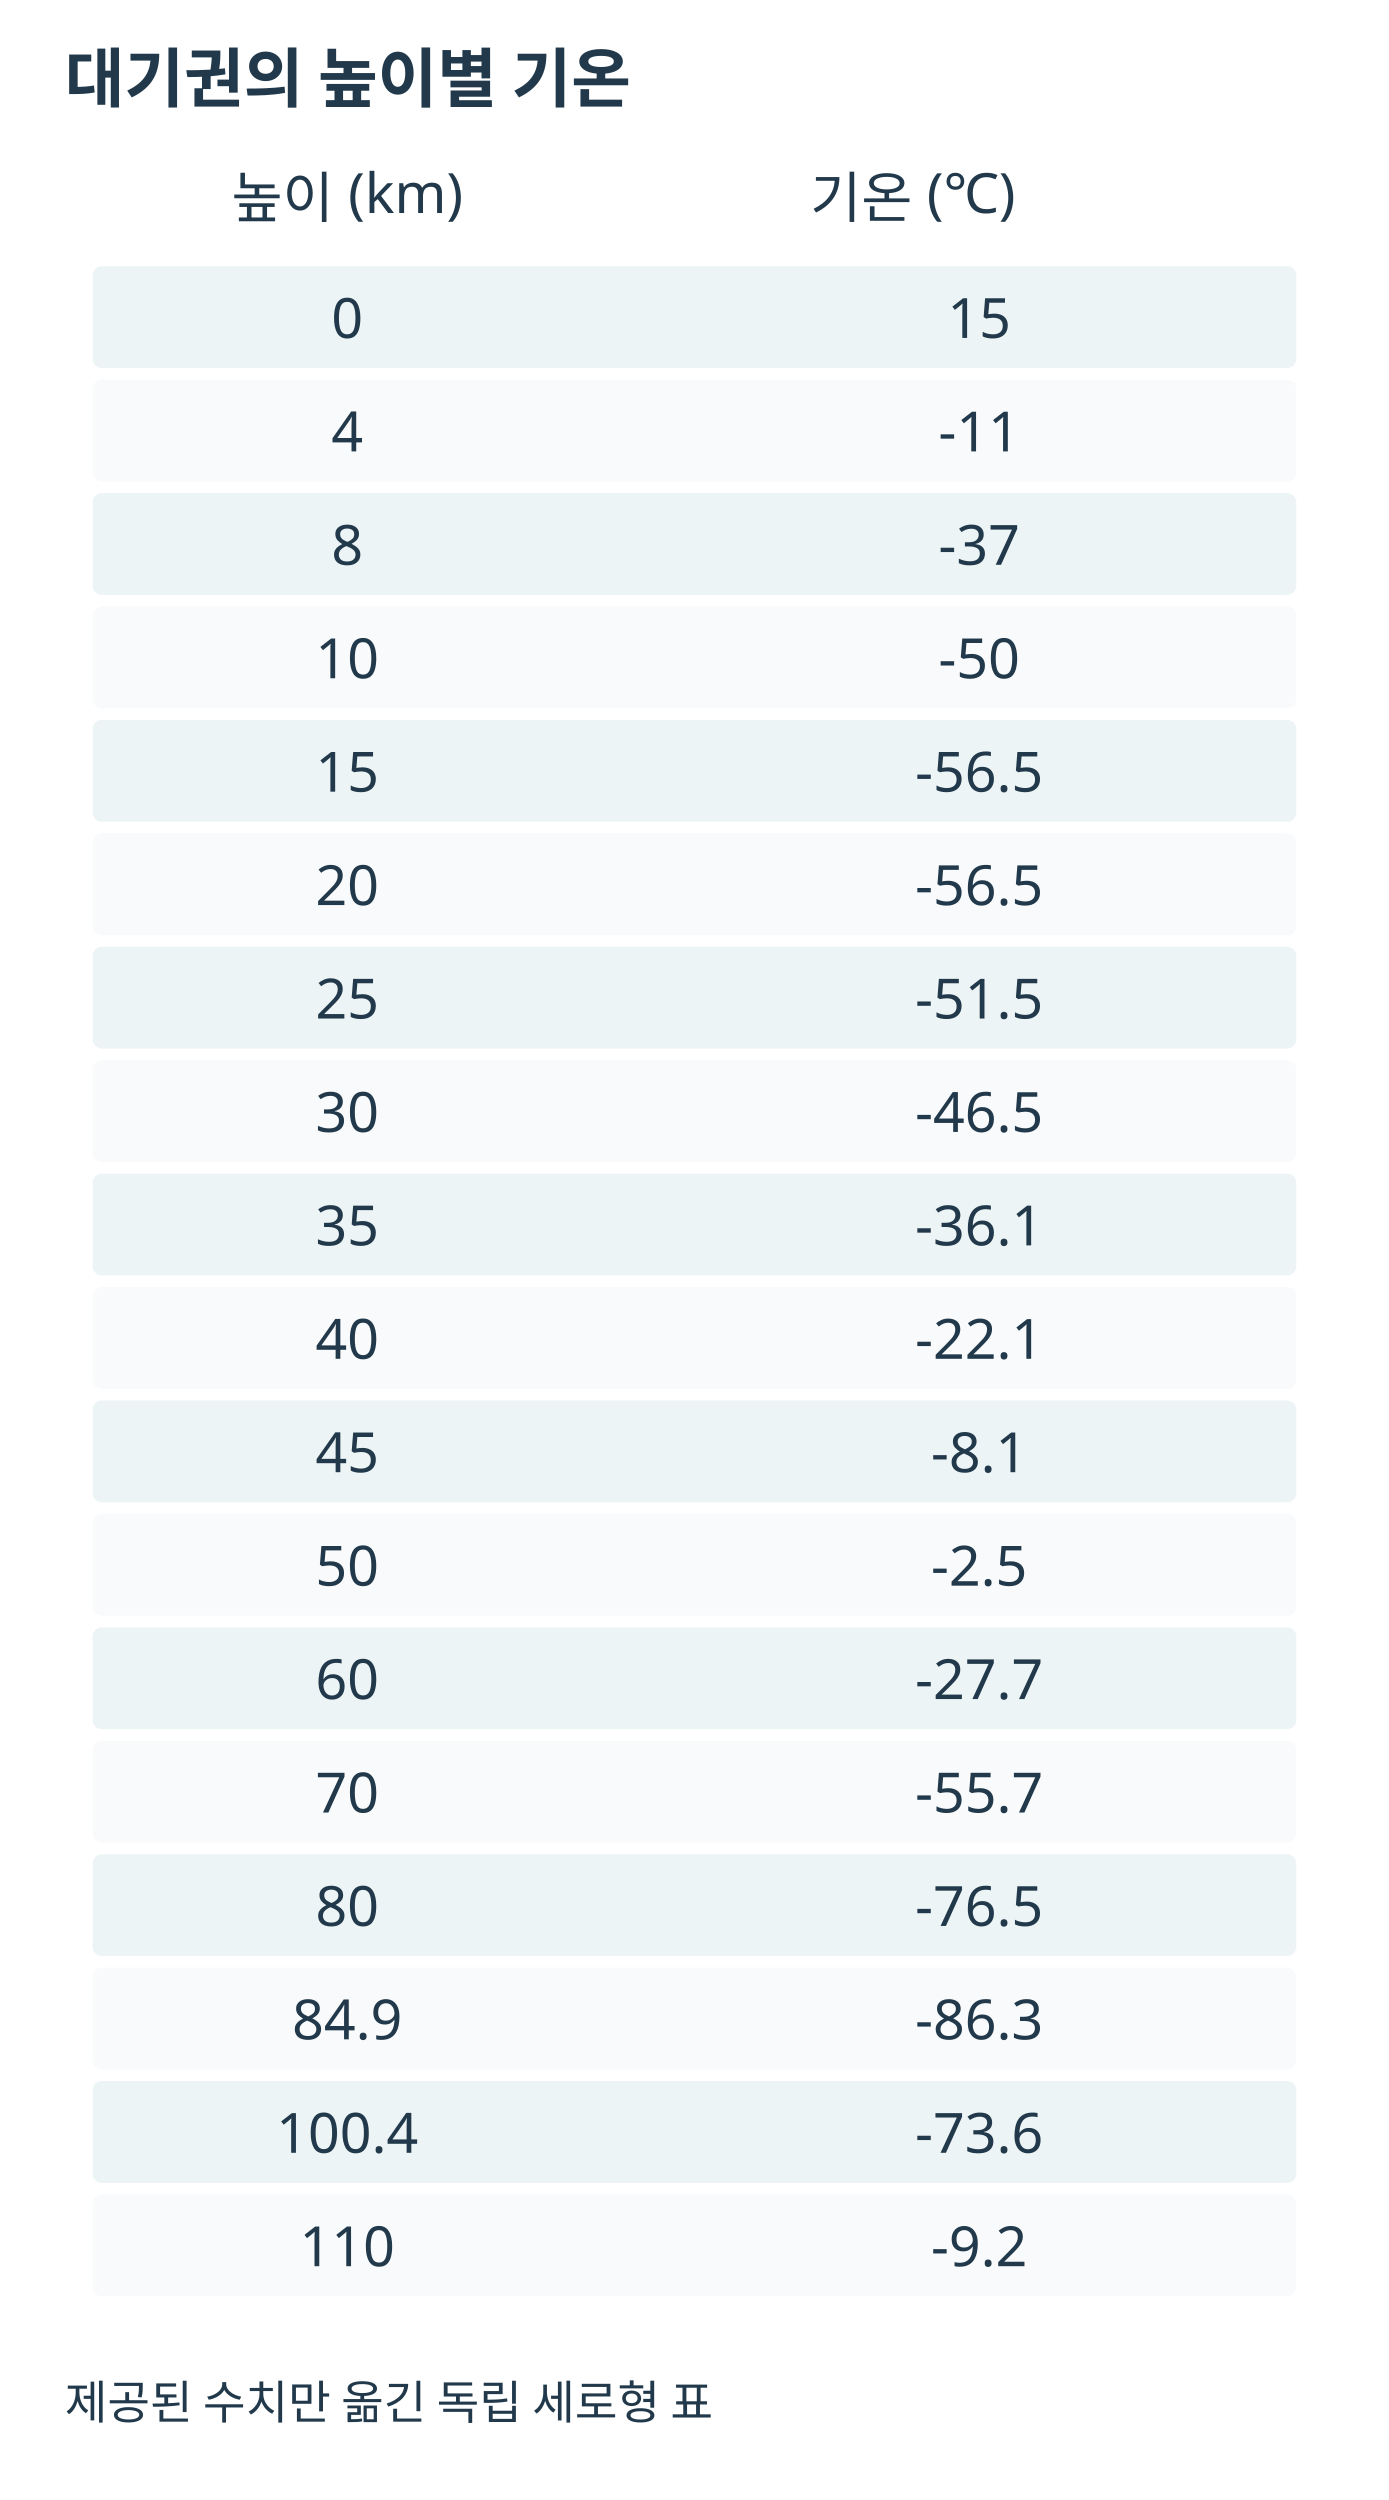
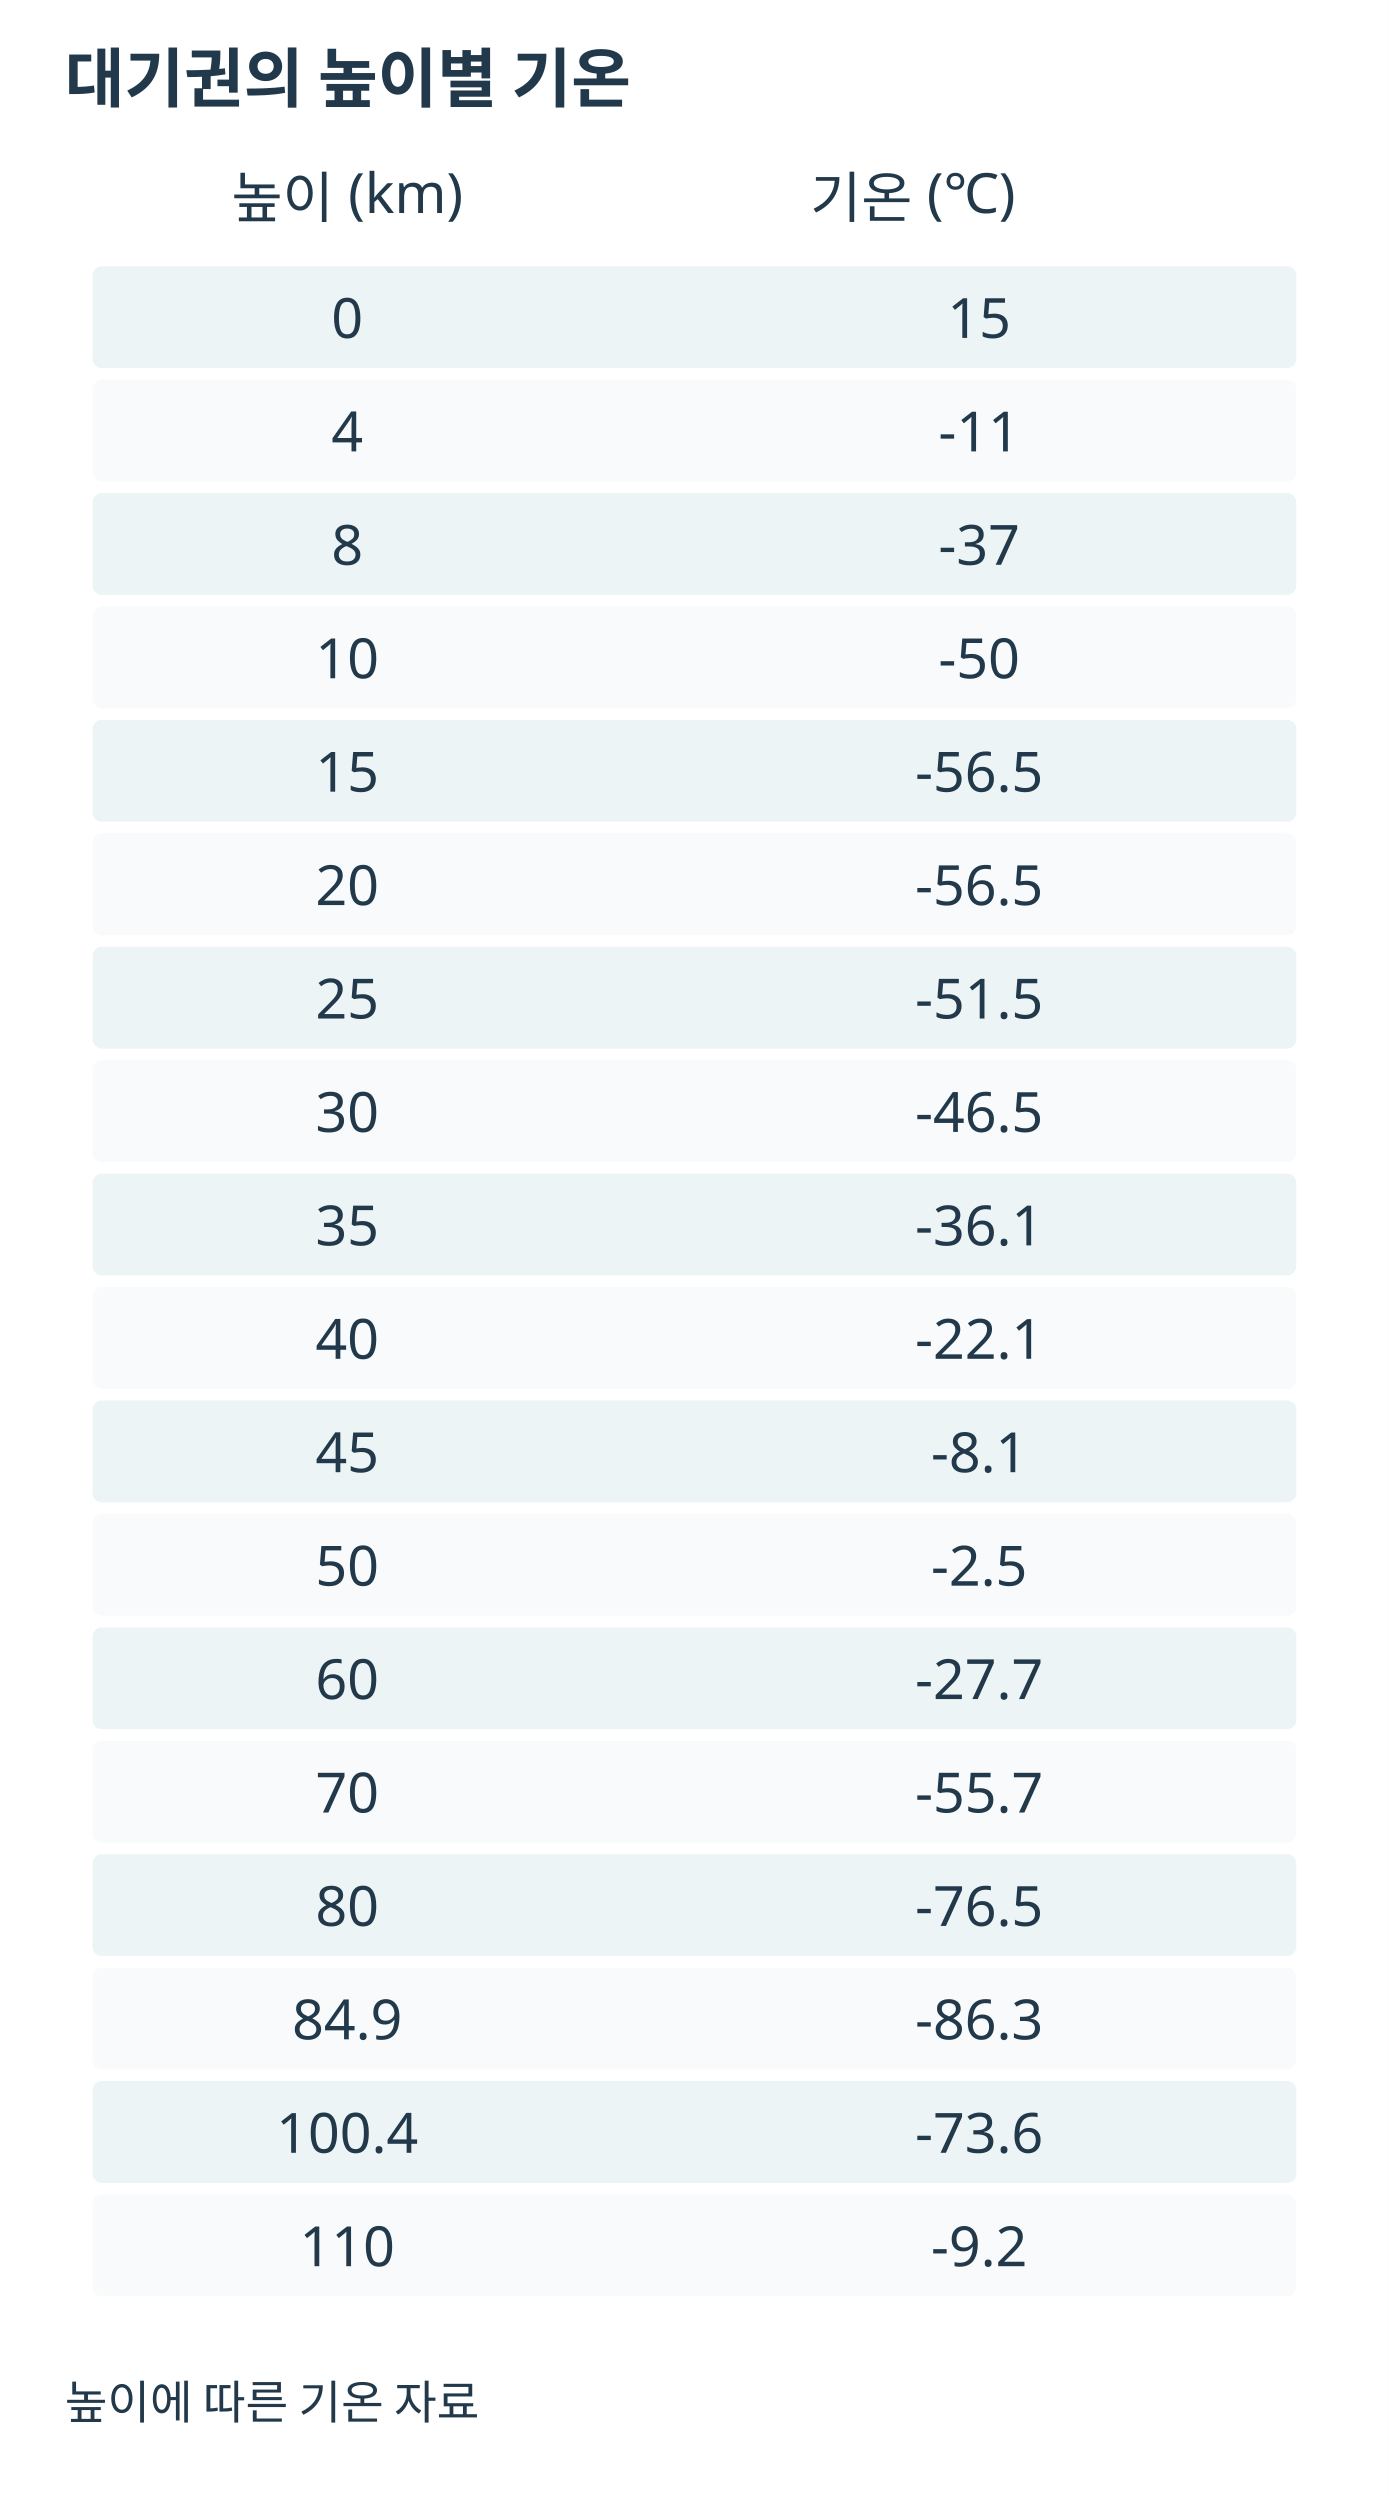
<svg xmlns="http://www.w3.org/2000/svg" viewBox="0 0 600 1080" role="img" aria-labelledby="title desc">
  <rect width="600" height="1080" fill="#fff" />
  <g font-family="Malgun Gothic, Apple SD Gothic Neo, sans-serif">
    <text x="28" y="44" font-size="28" fill="#21394a" text-anchor="start" font-weight="bold">대기권의 높이별 기온</text>
    <text x="100" y="94" font-size="24" fill="#21394a" text-anchor="start" font-weight="normal">높이 (km)</text>
    <text x="350" y="94" font-size="24" fill="#21394a" text-anchor="start" font-weight="normal">기온 (℃)</text>
    <rect x="40" y="115" width="520" height="44" rx="4" fill="#edf4f6" stroke="none" />
    <text x="150" y="146" font-size="24" fill="#21394a" text-anchor="middle" font-weight="normal">0</text>
    <text x="423" y="146" font-size="24" fill="#21394a" text-anchor="middle" font-weight="normal">15</text>
    <rect x="40" y="164" width="520" height="44" rx="4" fill="#f8fafb" stroke="none" />
    <text x="150" y="195" font-size="24" fill="#21394a" text-anchor="middle" font-weight="normal">4</text>
    <text x="423" y="195" font-size="24" fill="#21394a" text-anchor="middle" font-weight="normal">-11</text>
    <rect x="40" y="213" width="520" height="44" rx="4" fill="#edf4f6" stroke="none" />
    <text x="150" y="244" font-size="24" fill="#21394a" text-anchor="middle" font-weight="normal">8</text>
    <text x="423" y="244" font-size="24" fill="#21394a" text-anchor="middle" font-weight="normal">-37</text>
    <rect x="40" y="262" width="520" height="44" rx="4" fill="#f8fafb" stroke="none" />
    <text x="150" y="293" font-size="24" fill="#21394a" text-anchor="middle" font-weight="normal">10</text>
    <text x="423" y="293" font-size="24" fill="#21394a" text-anchor="middle" font-weight="normal">-50</text>
    <rect x="40" y="311" width="520" height="44" rx="4" fill="#edf4f6" stroke="none" />
    <text x="150" y="342" font-size="24" fill="#21394a" text-anchor="middle" font-weight="normal">15</text>
    <text x="423" y="342" font-size="24" fill="#21394a" text-anchor="middle" font-weight="normal">-56.5</text>
    <rect x="40" y="360" width="520" height="44" rx="4" fill="#f8fafb" stroke="none" />
    <text x="150" y="391" font-size="24" fill="#21394a" text-anchor="middle" font-weight="normal">20</text>
    <text x="423" y="391" font-size="24" fill="#21394a" text-anchor="middle" font-weight="normal">-56.5</text>
    <rect x="40" y="409" width="520" height="44" rx="4" fill="#edf4f6" stroke="none" />
    <text x="150" y="440" font-size="24" fill="#21394a" text-anchor="middle" font-weight="normal">25</text>
    <text x="423" y="440" font-size="24" fill="#21394a" text-anchor="middle" font-weight="normal">-51.5</text>
    <rect x="40" y="458" width="520" height="44" rx="4" fill="#f8fafb" stroke="none" />
    <text x="150" y="489" font-size="24" fill="#21394a" text-anchor="middle" font-weight="normal">30</text>
    <text x="423" y="489" font-size="24" fill="#21394a" text-anchor="middle" font-weight="normal">-46.5</text>
    <rect x="40" y="507" width="520" height="44" rx="4" fill="#edf4f6" stroke="none" />
    <text x="150" y="538" font-size="24" fill="#21394a" text-anchor="middle" font-weight="normal">35</text>
    <text x="423" y="538" font-size="24" fill="#21394a" text-anchor="middle" font-weight="normal">-36.1</text>
    <rect x="40" y="556" width="520" height="44" rx="4" fill="#f8fafb" stroke="none" />
    <text x="150" y="587" font-size="24" fill="#21394a" text-anchor="middle" font-weight="normal">40</text>
    <text x="423" y="587" font-size="24" fill="#21394a" text-anchor="middle" font-weight="normal">-22.1</text>
    <rect x="40" y="605" width="520" height="44" rx="4" fill="#edf4f6" stroke="none" />
    <text x="150" y="636" font-size="24" fill="#21394a" text-anchor="middle" font-weight="normal">45</text>
    <text x="423" y="636" font-size="24" fill="#21394a" text-anchor="middle" font-weight="normal">-8.1</text>
    <rect x="40" y="654" width="520" height="44" rx="4" fill="#f8fafb" stroke="none" />
    <text x="150" y="685" font-size="24" fill="#21394a" text-anchor="middle" font-weight="normal">50</text>
    <text x="423" y="685" font-size="24" fill="#21394a" text-anchor="middle" font-weight="normal">-2.5</text>
    <rect x="40" y="703" width="520" height="44" rx="4" fill="#edf4f6" stroke="none" />
    <text x="150" y="734" font-size="24" fill="#21394a" text-anchor="middle" font-weight="normal">60</text>
    <text x="423" y="734" font-size="24" fill="#21394a" text-anchor="middle" font-weight="normal">-27.7</text>
    <rect x="40" y="752" width="520" height="44" rx="4" fill="#f8fafb" stroke="none" />
    <text x="150" y="783" font-size="24" fill="#21394a" text-anchor="middle" font-weight="normal">70</text>
    <text x="423" y="783" font-size="24" fill="#21394a" text-anchor="middle" font-weight="normal">-55.7</text>
    <rect x="40" y="801" width="520" height="44" rx="4" fill="#edf4f6" stroke="none" />
    <text x="150" y="832" font-size="24" fill="#21394a" text-anchor="middle" font-weight="normal">80</text>
    <text x="423" y="832" font-size="24" fill="#21394a" text-anchor="middle" font-weight="normal">-76.5</text>
    <rect x="40" y="850" width="520" height="44" rx="4" fill="#f8fafb" stroke="none" />
    <text x="150" y="881" font-size="24" fill="#21394a" text-anchor="middle" font-weight="normal">84.9</text>
    <text x="423" y="881" font-size="24" fill="#21394a" text-anchor="middle" font-weight="normal">-86.3</text>
    <rect x="40" y="899" width="520" height="44" rx="4" fill="#edf4f6" stroke="none" />
    <text x="150" y="930" font-size="24" fill="#21394a" text-anchor="middle" font-weight="normal">100.4</text>
    <text x="423" y="930" font-size="24" fill="#21394a" text-anchor="middle" font-weight="normal">-73.6</text>
    <rect x="40" y="948" width="520" height="44" rx="4" fill="#f8fafb" stroke="none" />
    <text x="150" y="979" font-size="24" fill="#21394a" text-anchor="middle" font-weight="normal">110</text>
    <text x="423" y="979" font-size="24" fill="#21394a" text-anchor="middle" font-weight="normal">-9.2</text>
-     <text x="28" y="1045" font-size="20" fill="#21394a" text-anchor="start" font-weight="normal">제공된 수치만 옮긴 독립 세로형 표</text>
+     <text x="28" y="1045" font-size="20" fill="#21394a" text-anchor="start" font-weight="normal">높이에 따른 기온 자료</text>
  </g>
</svg>
